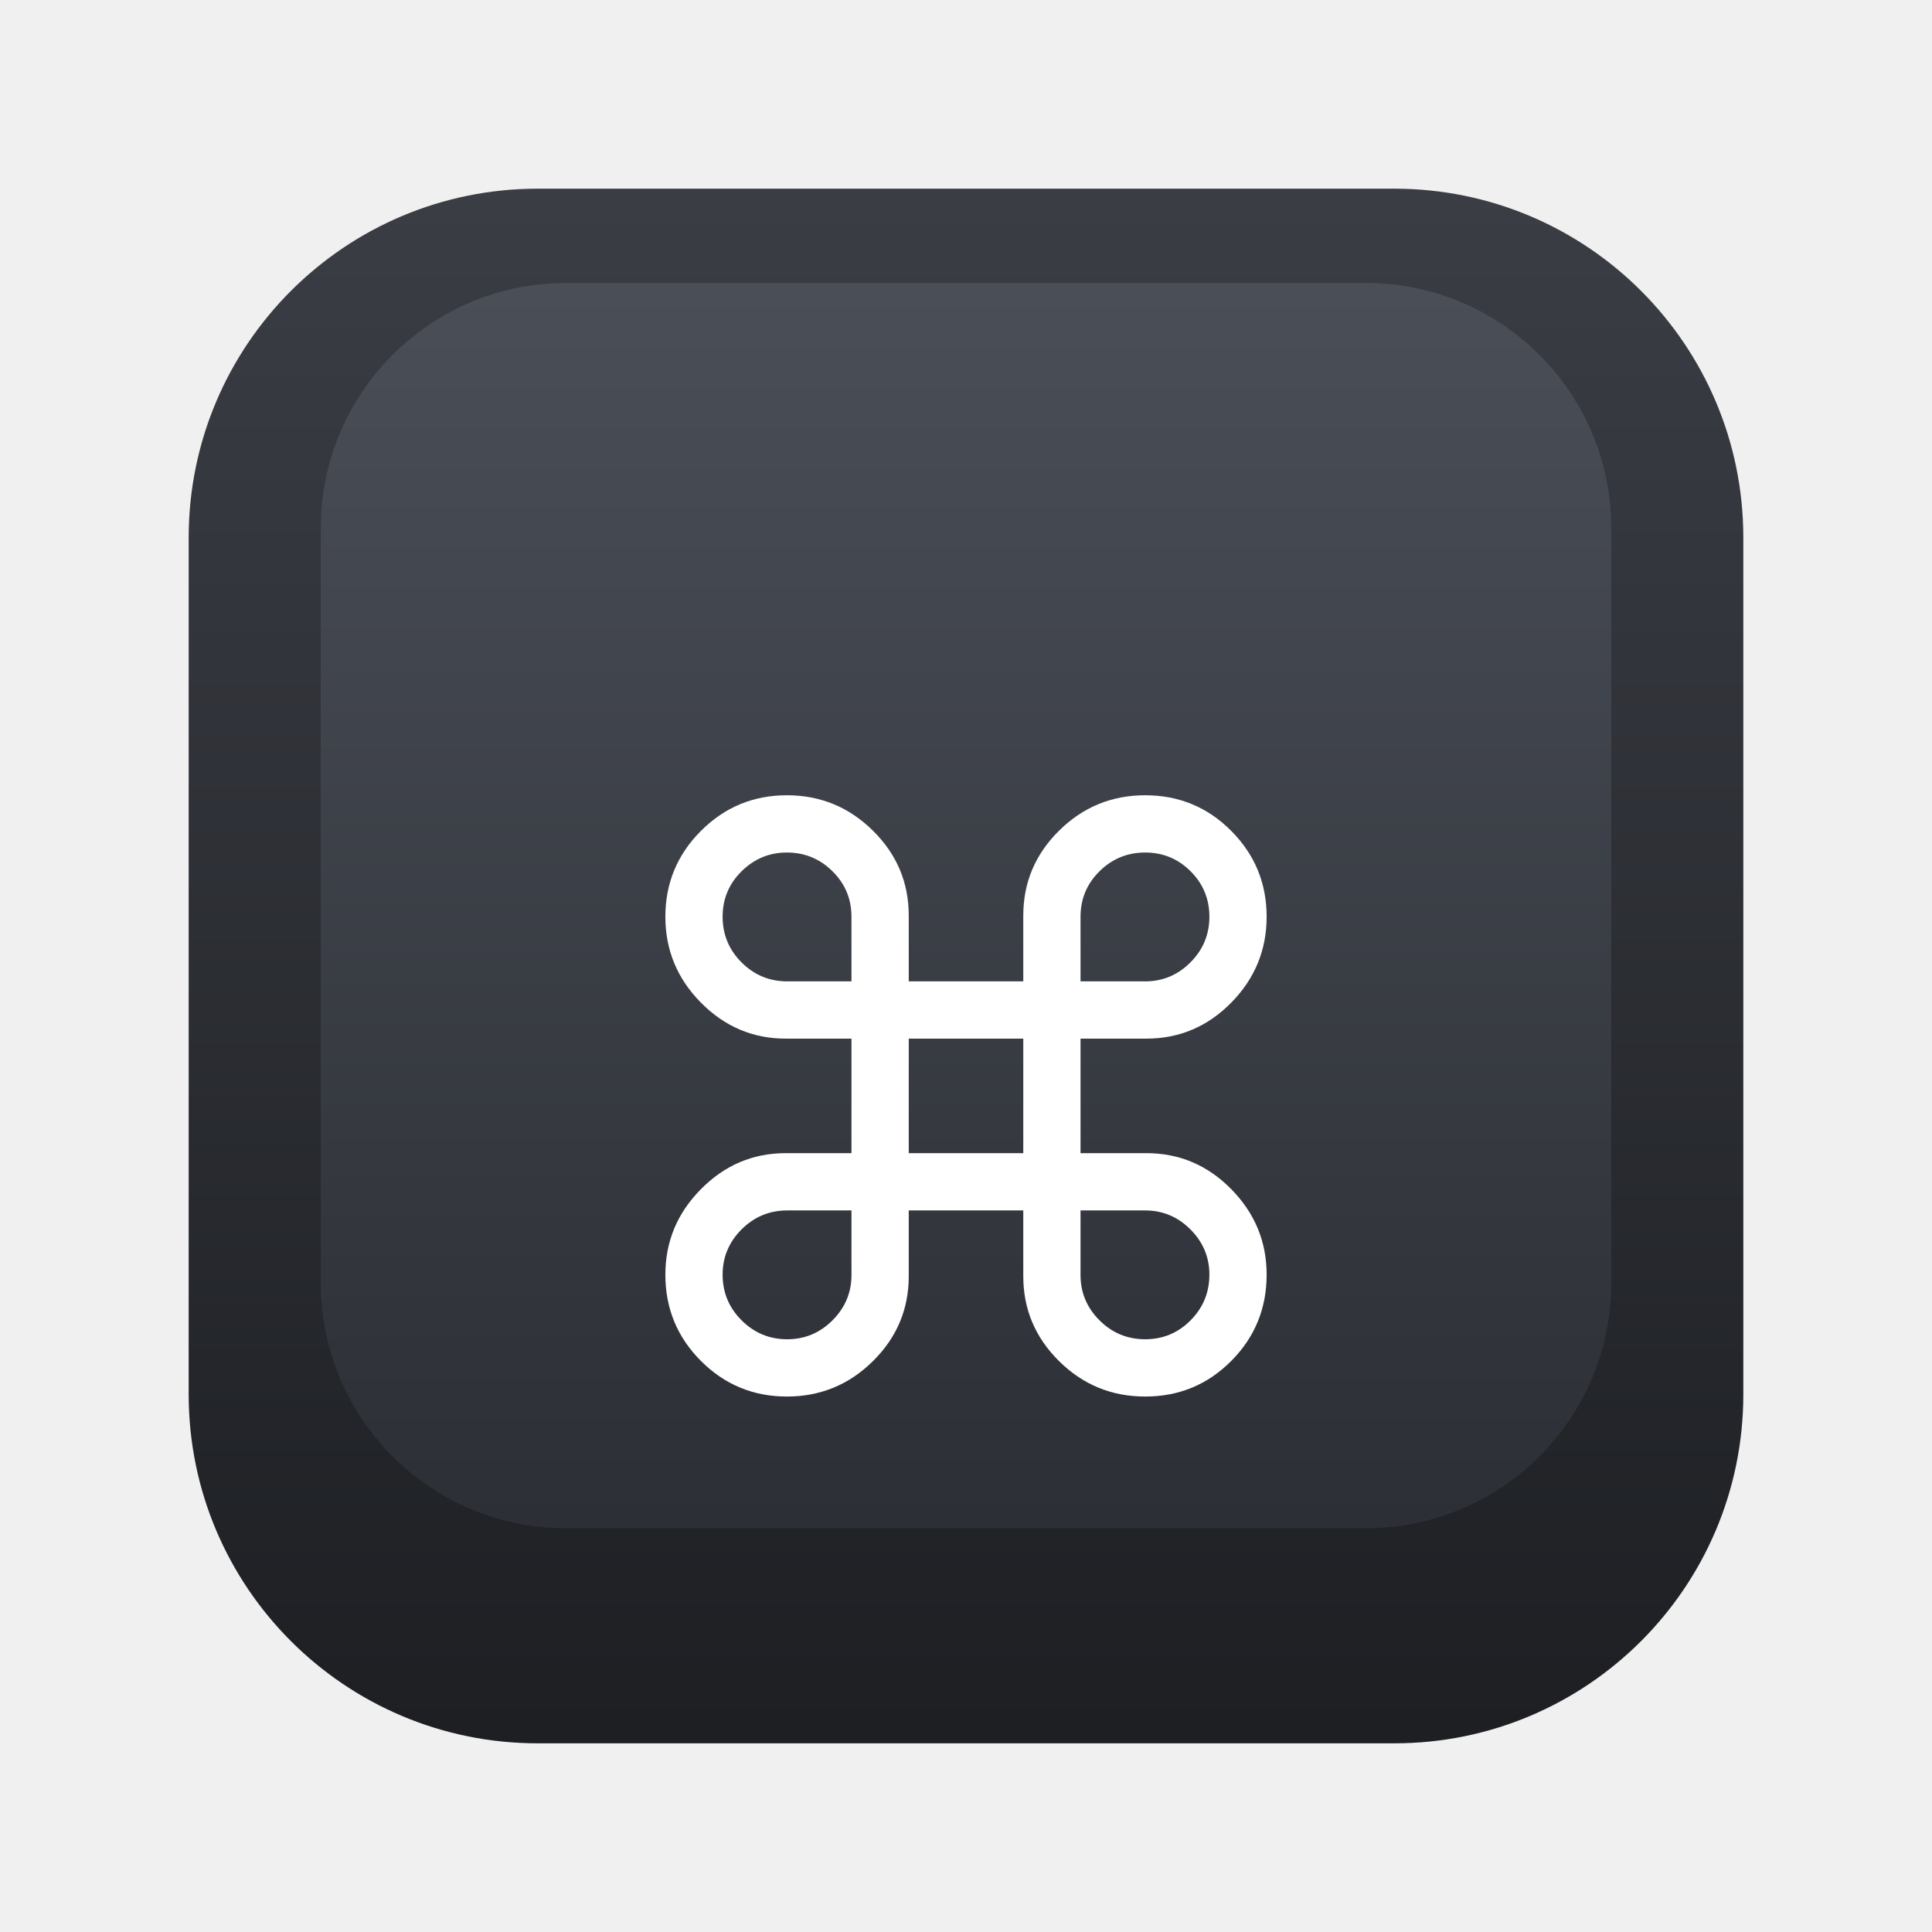
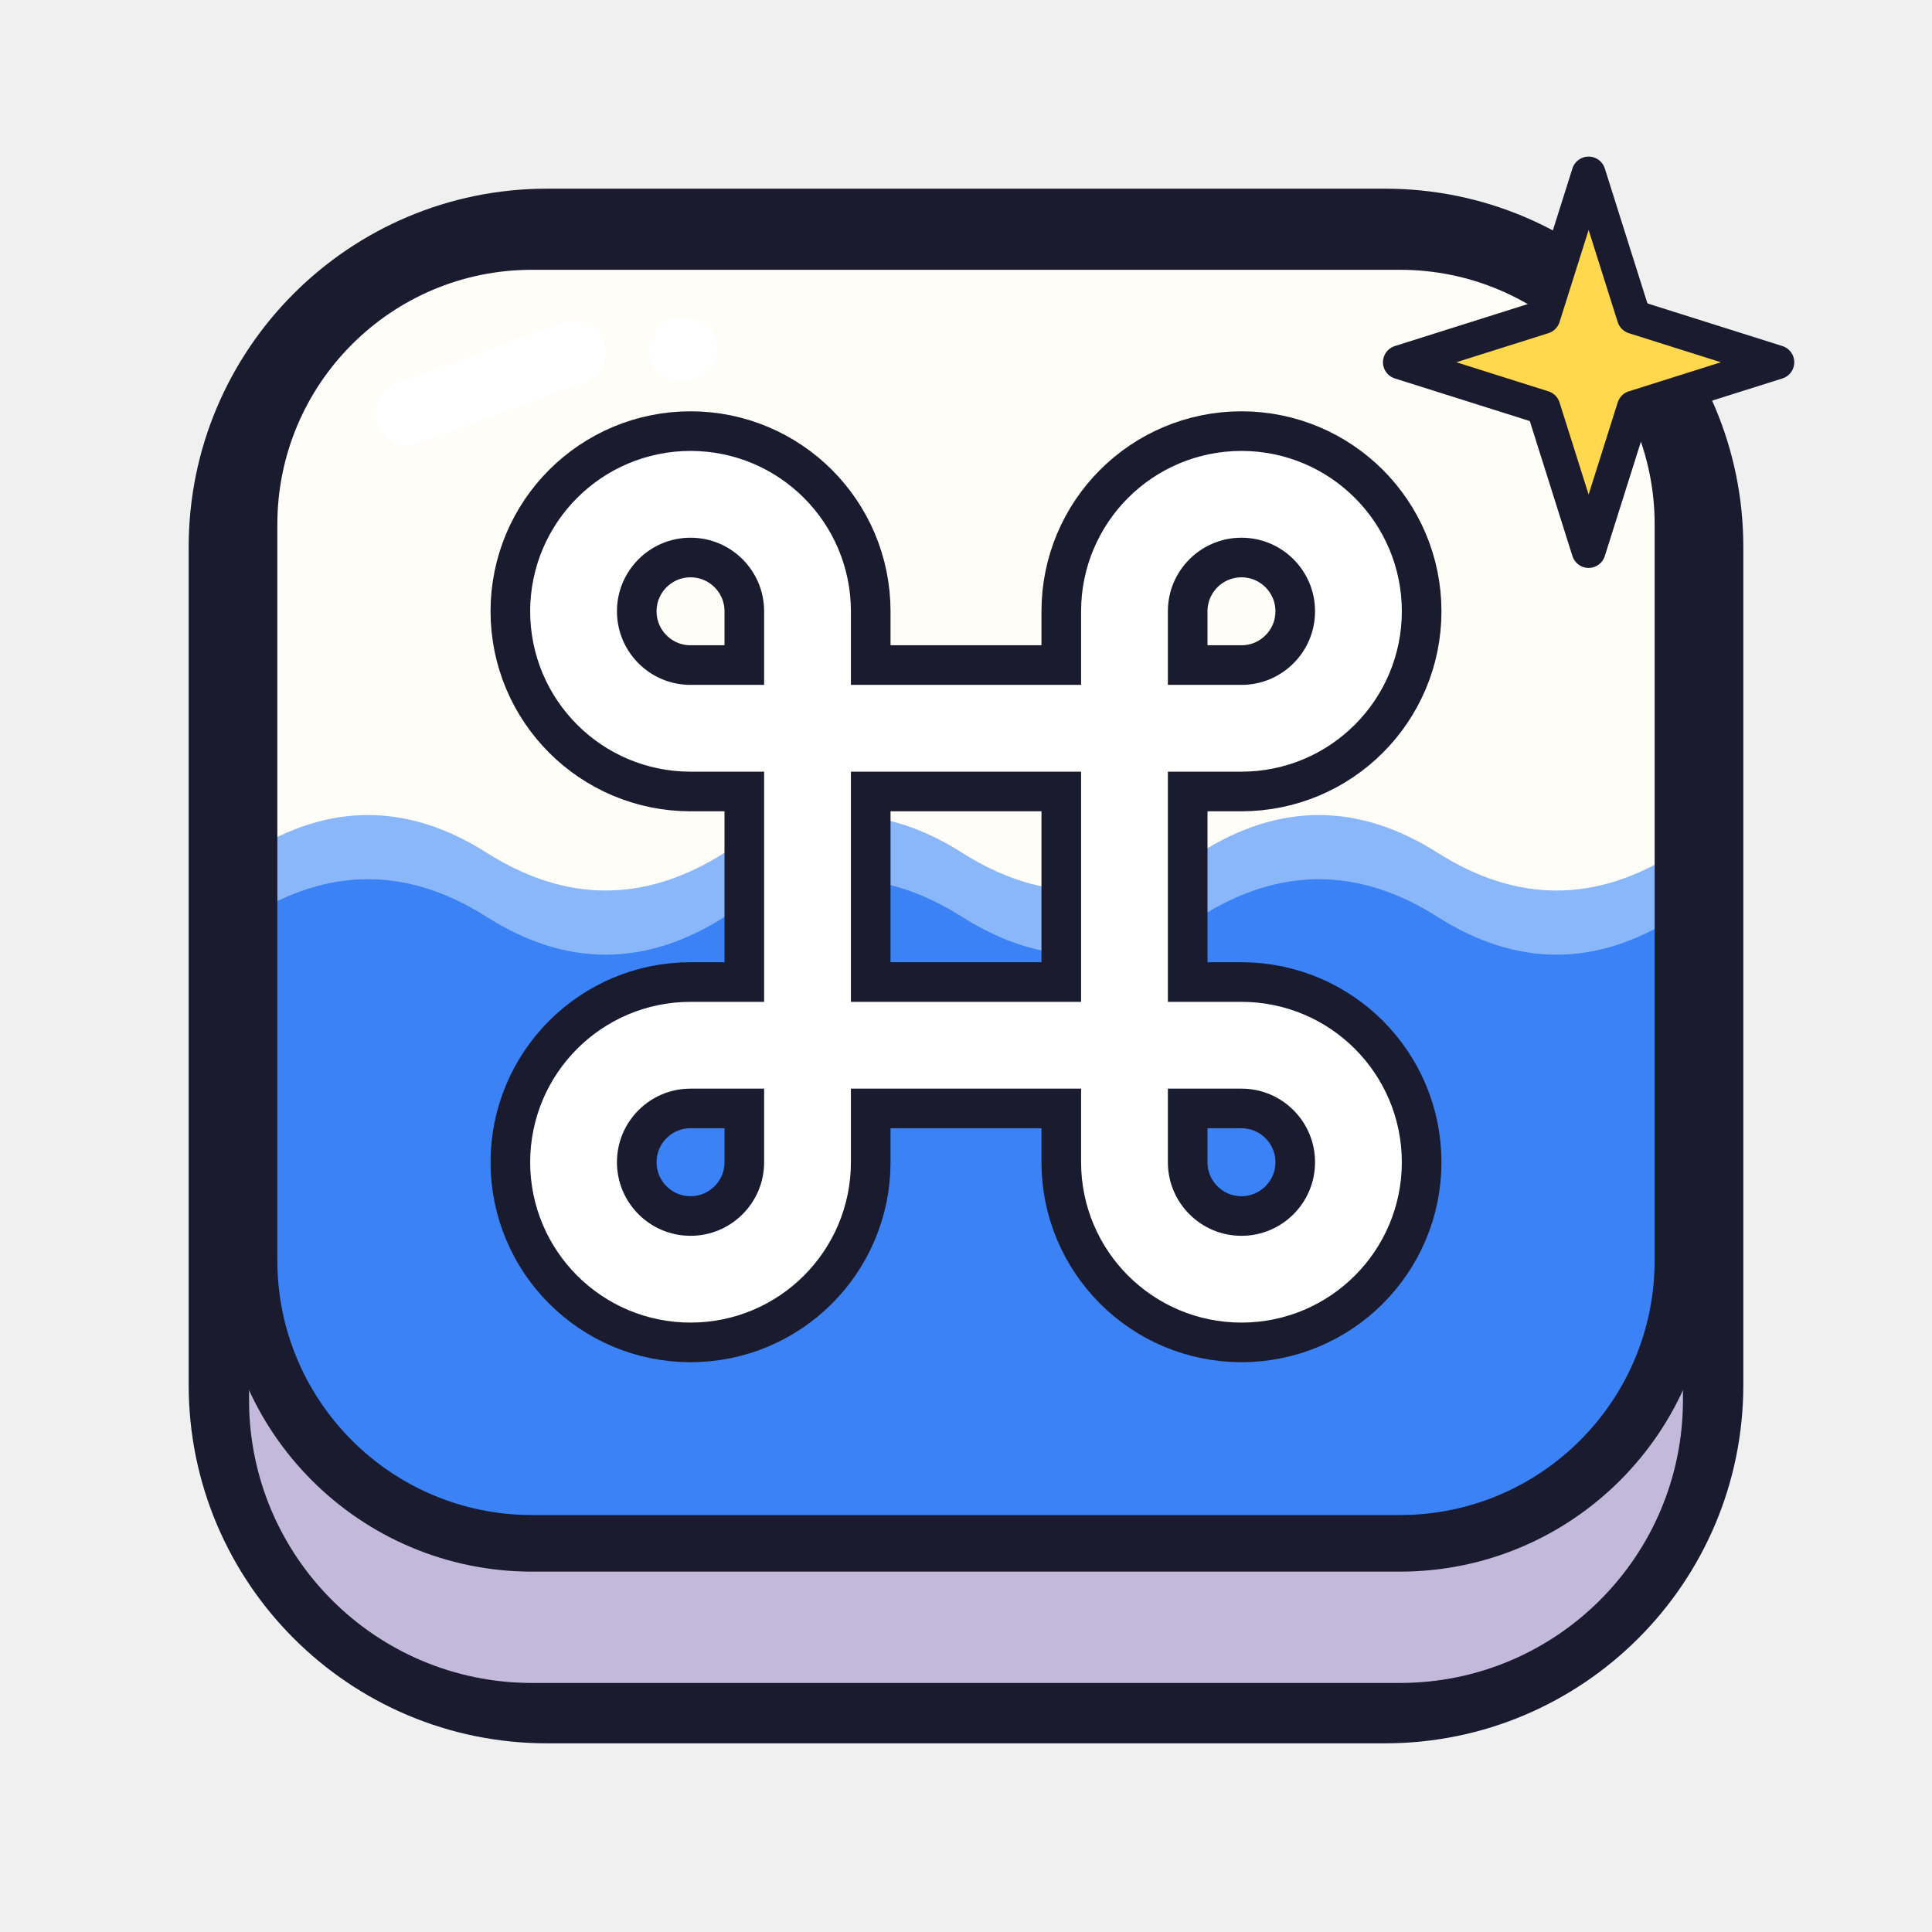
<svg xmlns="http://www.w3.org/2000/svg" width="1024" height="1024" viewBox="0 0 1024 1024">
  <defs>
-     <linearGradient id="body" x1="0" y1="0" x2="0" y2="1">
-       <stop offset="0" stop-color="#3A3D44" />
-       <stop offset="1" stop-color="#1D1F23" />
-     </linearGradient>
-     <linearGradient id="face" x1="0" y1="0" x2="0" y2="1">
-       <stop offset="0" stop-color="#4A4E57" />
-       <stop offset="1" stop-color="#2C2F35" />
-     </linearGradient>
+     <clipPath id="face">
+       <rect x="132" y="128" width="760" height="690" rx="150" />
+     </clipPath>
+     <path id="cmd" fill="none" stroke-linecap="round" stroke-linejoin="round" d="M -84 -146 V 146 M 84 -146 V 146 M -146 -84 H 146 M -146 84 H 146              M 84 146 A 62 62 0 1 0 146 84              M -84 146 A 62 62 0 1 1 -146 84              M 84 -146 A 62 62 0 1 1 146 -84              M -84 -146 A 62 62 0 1 0 -146 -84" />
  </defs>
-   <rect x="100" y="100" width="824" height="824" rx="185" fill="url(#body)" />
-   <rect x="170" y="150" width="684" height="660" rx="130" fill="url(#face)" />
-   <text x="512" y="595" text-anchor="middle" dominant-baseline="central" font-family="Apple Symbols, Menlo, sans-serif" font-size="420" fill="#FFFFFF">⌘</text>
+   <rect x="100" y="100" width="824" height="824" rx="190" fill="#1B1B2F" />
+   <rect x="132" y="160" width="760" height="732" rx="150" fill="#C3BADB" />
+   <g clip-path="url(#face)">
+     <rect x="132" y="128" width="760" height="690" fill="#FFFDF7" />
+     <rect x="132" y="610" width="760" height="208" fill="#E6E0F5" />
+     <path fill="#8AB6FA" d="M132 452 Q 195 412 258 452 T 384 452 T 510 452 T 636 452 T 762 452 T 888 452 V 818 H 132 Z" />
+     <path fill="#3B82F6" d="M132 486 Q 195 446 258 486 T 384 486 T 510 486 T 636 486 T 762 486 T 888 486 V 818 H 132 Z" />
+     <rect x="196" y="186" width="128" height="34" rx="17" fill="#FFFFFF" transform="rotate(-20 260 203)" />
+     <rect x="344" y="168" width="36" height="34" rx="17" fill="#FFFFFF" />
+   </g>
+   <rect x="132" y="128" width="760" height="690" rx="150" fill="none" stroke="#1B1B2F" stroke-width="30" />
+   <g transform="translate(512 470)">
+     <use href="#cmd" stroke="#1B1B2F" stroke-width="88" />
+     <use href="#cmd" stroke="#FFFFFF" stroke-width="46" />
+   </g>
+   <path d="M842 92 L866 168 L942 192 L866 216 L842 292 L818 216 L742 192 L818 168 Z" fill="#FFD84D" stroke="#1B1B2F" stroke-width="18" stroke-linejoin="round" />
</svg>
